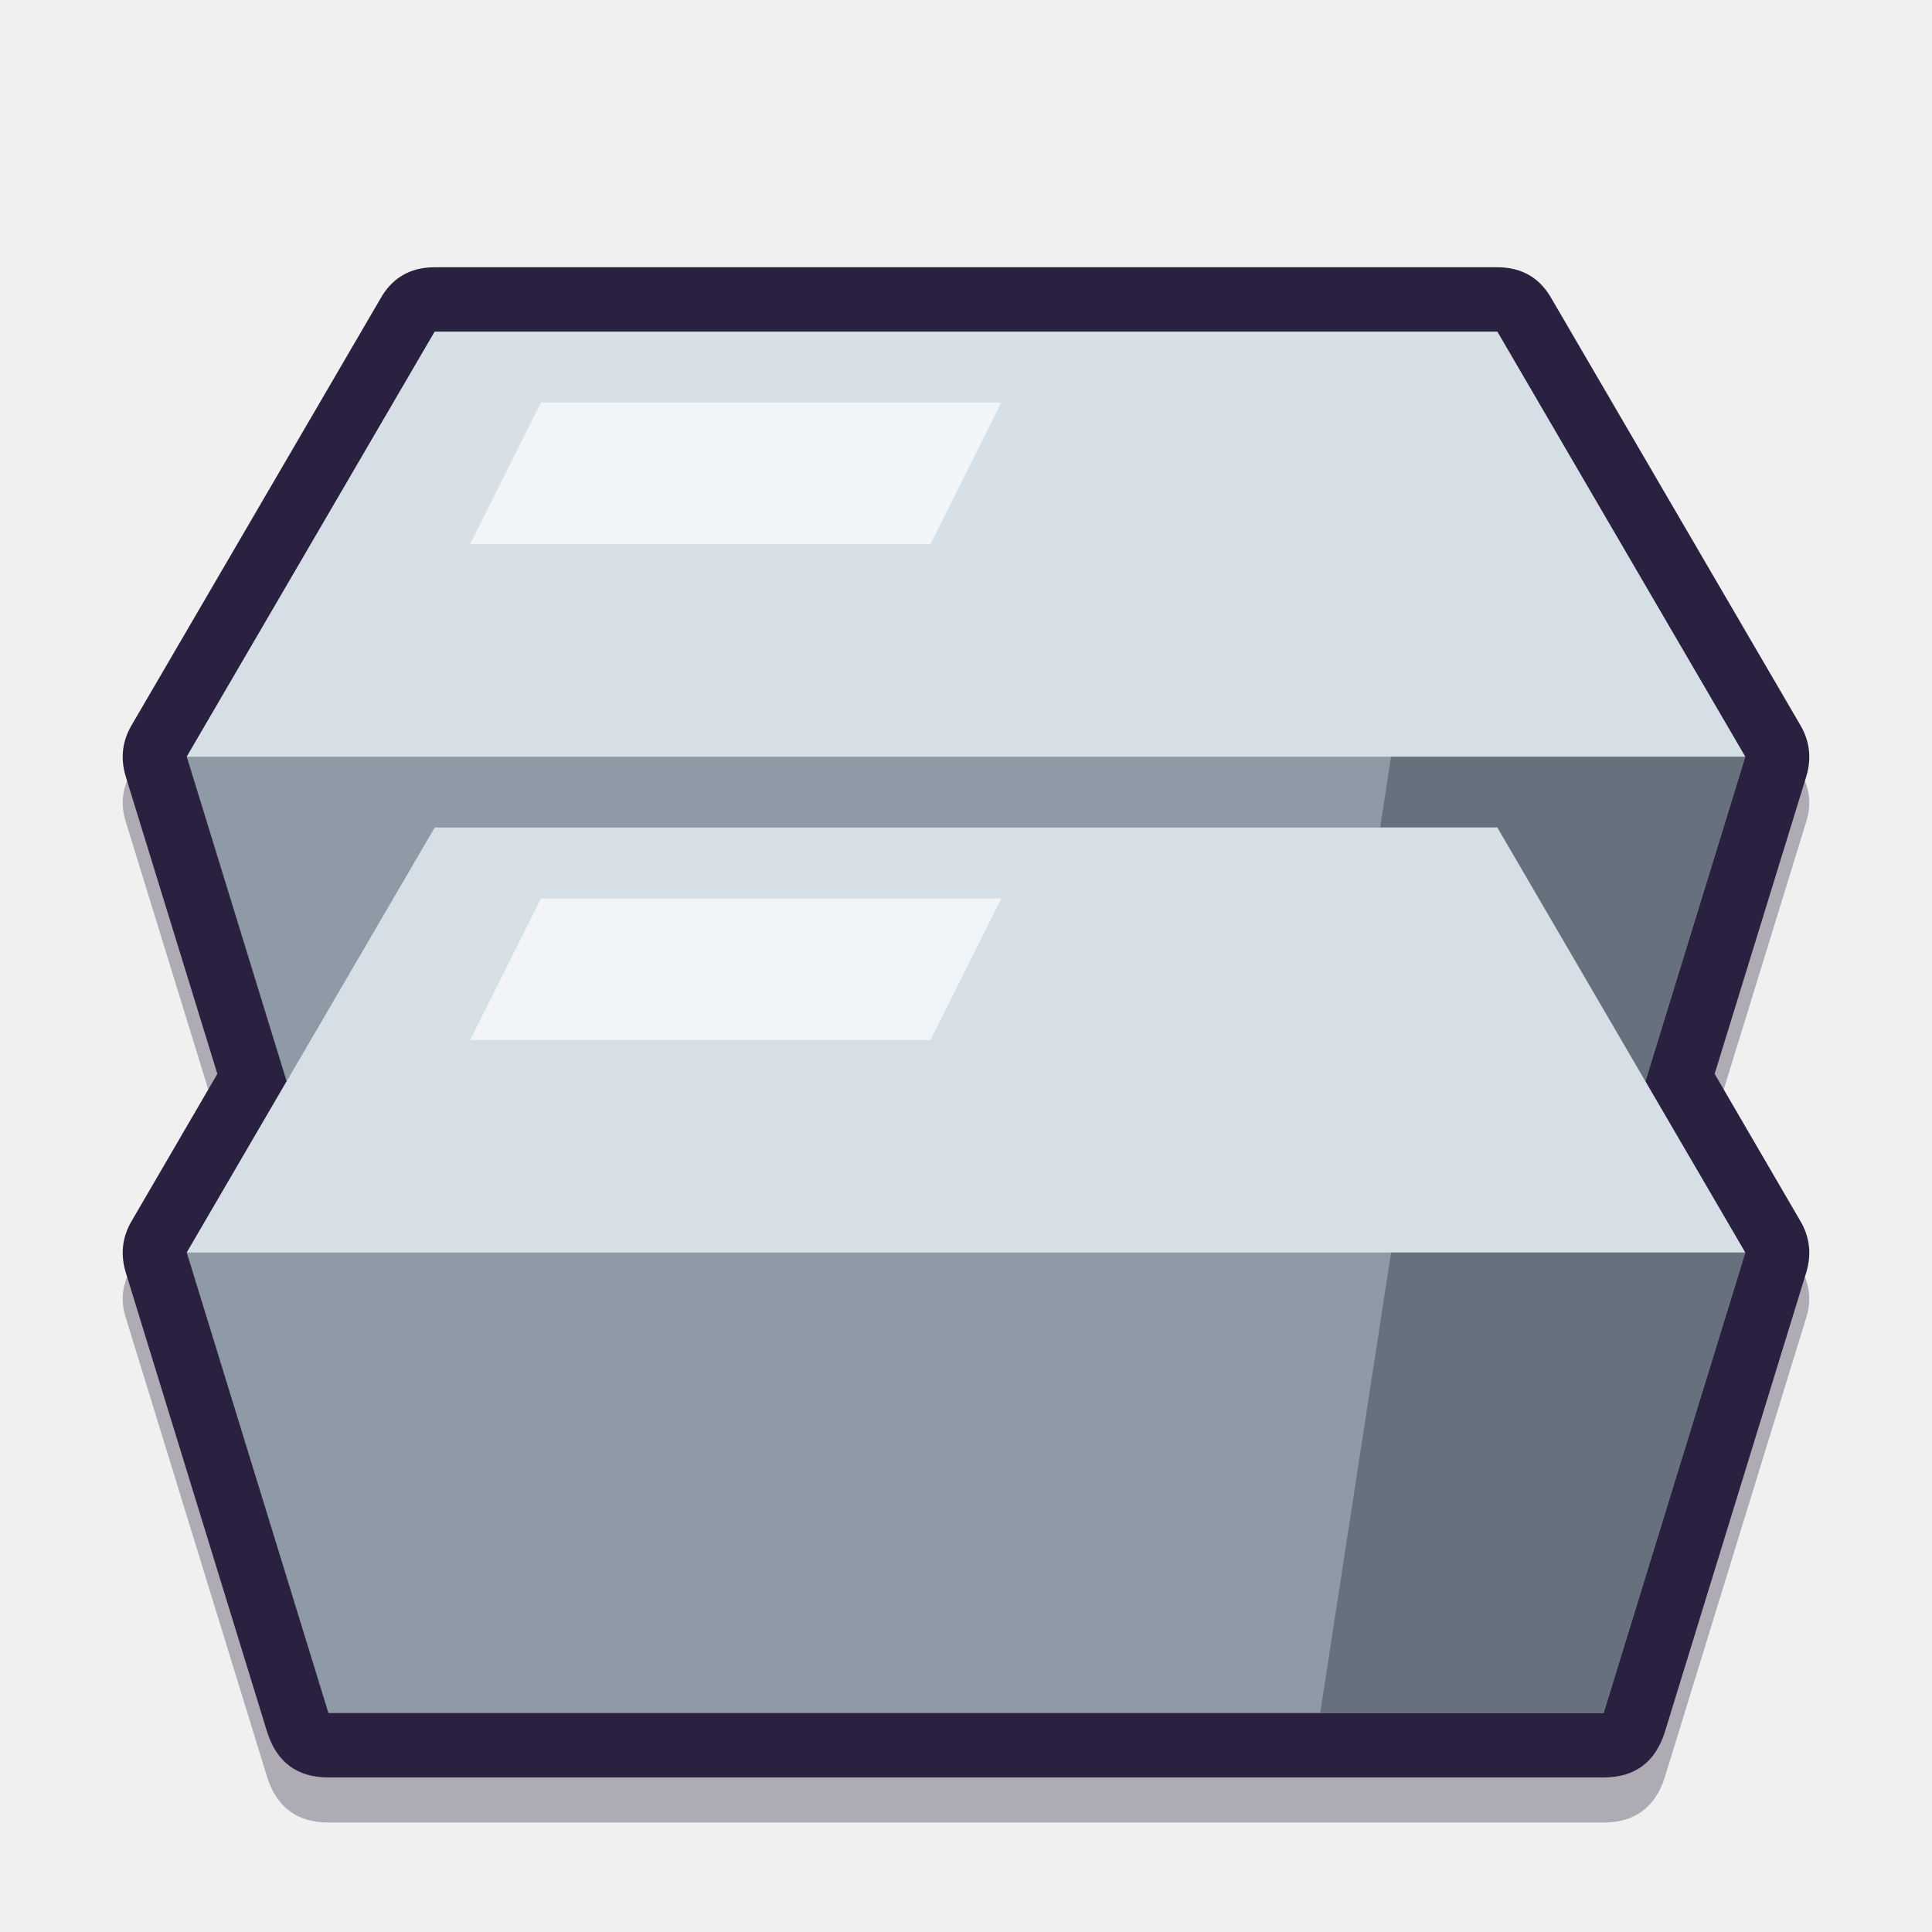
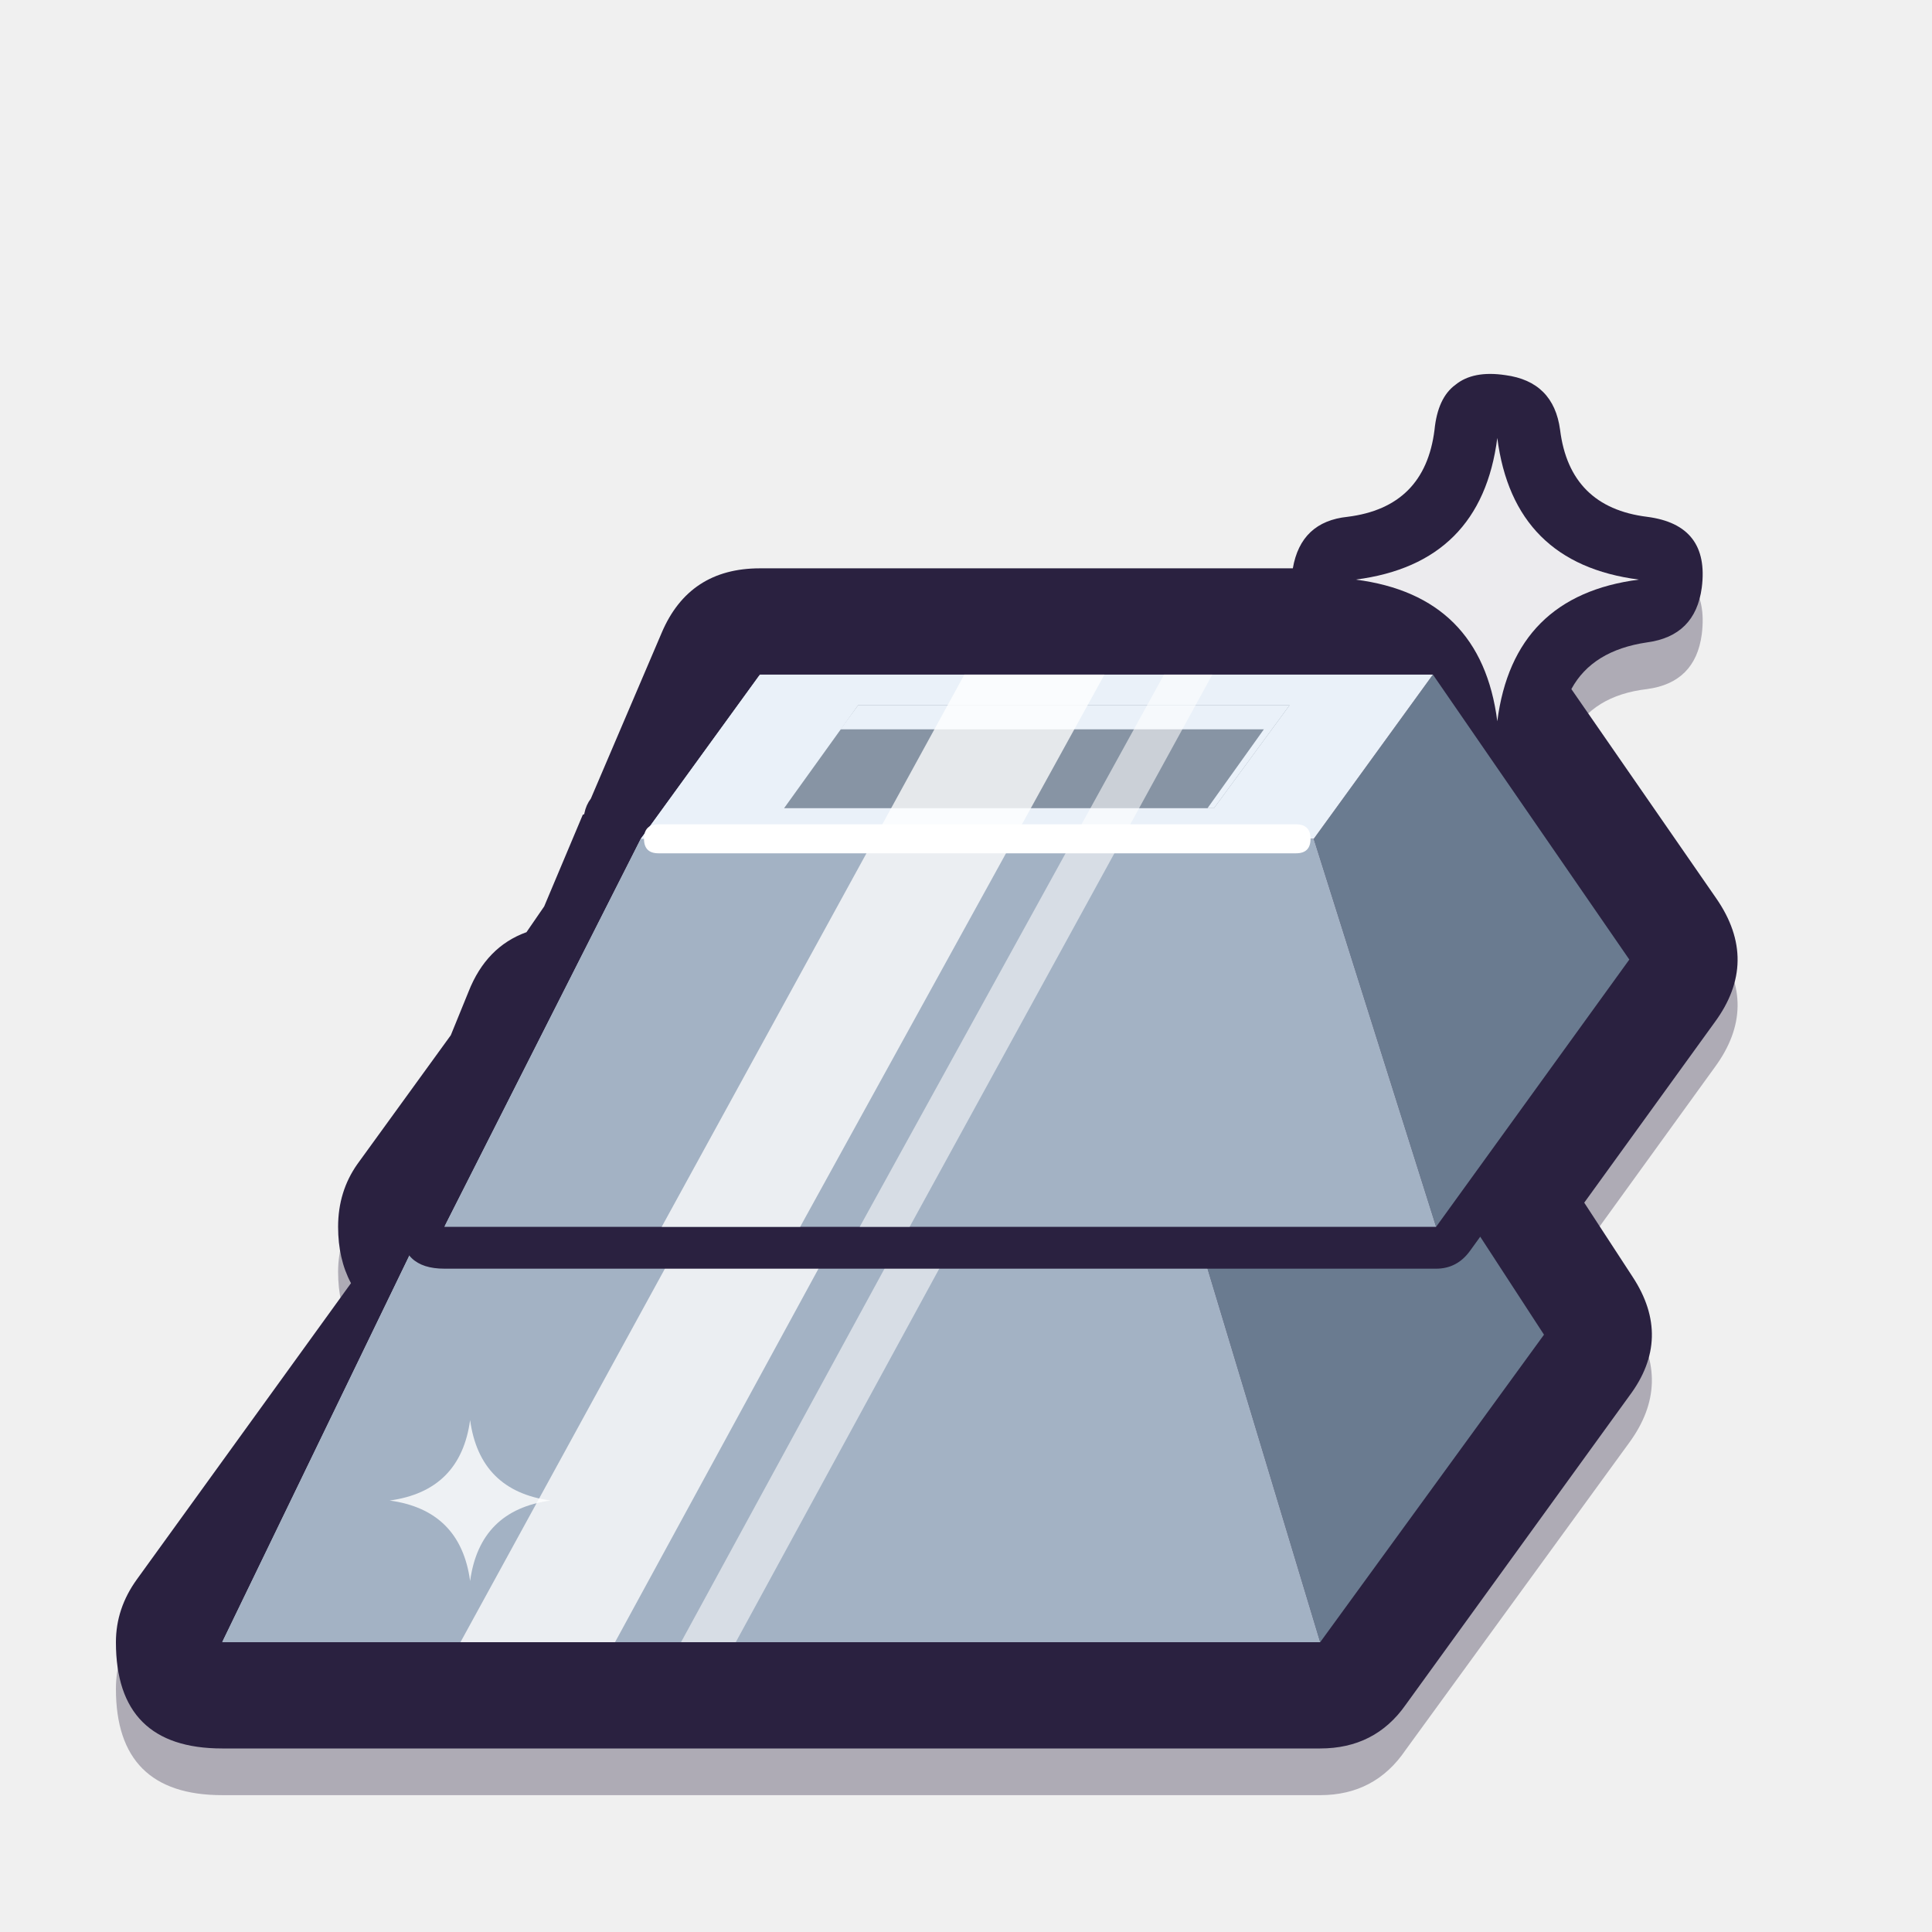
<svg xmlns="http://www.w3.org/2000/svg" viewBox="0 -930 1200 1200">
-   <path fill="#2a2140" fill-opacity="0.333" d="M270 -735H930Q953 -735 964 -715L1118 -451Q1127 -436 1122 -420L1065 -235L1118 -143Q1127 -128 1122 -112L1034 174Q1025 202 996 202H204Q175 202 166 174L78 -112Q73 -128 82 -143L135 -235L78 -420Q73 -436 82 -451L236 -715Q247 -735 270 -735Z" />
-   <path fill="#2a2140" d="M270 -764H930Q953 -764 964 -744L1118 -480Q1127 -465 1122 -448L1065 -263L1118 -172Q1127 -157 1122 -140L1034 146Q1025 174 996 174H204Q175 174 166 146L78 -140Q73 -157 82 -172L135 -263L78 -448Q73 -465 82 -480L236 -744Q247 -764 270 -764Z" />
-   <path fill="#8e9aa6" d="M270 -724H930L1084 -460L996 -174H204L116 -460Z" />
-   <path fill="#d6dee6" d="M270 -724H930L1084 -460H116Z" />
-   <path fill="#ffffff" fill-opacity="0.690" d="M336 -680H622L578 -592H292Z" />
-   <path fill="#66717d" d="M864 -460H1084L996 -174H820Z" />
-   <path fill="#8e9aa6" d="M270 -416H930L1084 -152L996 134H204L116 -152Z" />
-   <path fill="#d6dee6" d="M270 -416H930L1084 -152H116Z" />
-   <path fill="#ffffff" fill-opacity="0.690" d="M336 -372H622L578 -284H292Z" />
-   <path fill="#66717d" d="M864 -152H1084L996 134H820Z" />
+   <path fill="#2a2140" fill-opacity="0.333" d="M85 80 218 -105Q210 -120 210 -140Q210 -161 222 -178L280 -259L291 -286Q302 -313 327 -322L338 -338L362 -395Q363 -396 363 -396Q364 -401 367 -406L411 -509Q428 -549 472 -549H803Q808 -577 837 -581Q885 -587 891 -634Q893 -654 904 -663Q915 -671 935 -669Q965 -665 969 -634Q975 -587 1023 -581Q1062 -576 1057 -536Q1053 -506 1023 -502Q989 -498 976 -473L1066 -343Q1093 -305 1065 -267L984 -155L1014 -109Q1039 -71 1012 -34L873 157Q854 185 820 185H138Q72 185 72 119Q72 97 85 80ZM524 79H800L911 -74L909 -76Q901 -74 892 -74H607ZM922 -250 963 -306 869 -443H825Q824 -435 819 -428Q853 -421 853 -381Q853 -332 805 -332H716L713 -327H836Q848 -327 859 -323Q879 -316 892 -297ZM737 -182Q743 -181 749 -179H842L836 -188L815 -221H759Q758 -211 752 -203ZM327 -39 346 -74H320L313 -58Q313 -56 312 -54Q322 -49 327 -39ZM251 79Q248 71 238 70Q230 69 224 67L216 79ZM469 -327 472 -332H450L448 -327Z" />
+   <path fill="#2a2140" d="M85 51 218 -133Q210 -148 210 -168Q210 -190 222 -207L280 -287L291 -314Q302 -342 327 -351L338 -367L362 -424Q363 -424 363 -425Q364 -430 367 -434L411 -537Q428 -577 472 -577H803Q808 -606 837 -609Q885 -615 891 -663Q893 -683 904 -691Q915 -700 935 -697Q965 -693 969 -663Q975 -615 1023 -609Q1062 -604 1057 -565Q1053 -535 1023 -531Q989 -526 976 -502L1066 -372Q1093 -333 1065 -295L984 -183L1014 -137Q1039 -99 1012 -63L873 129Q854 156 820 156H138Q72 156 72 90Q72 69 85 51ZM524 50H800L911 -103L909 -104Q901 -102 892 -102H607ZM922 -278 963 -335 869 -472H825Q824 -463 819 -456Q853 -450 853 -409Q853 -361 805 -361H716L713 -356H836Q848 -356 859 -352Q879 -345 892 -325ZM737 -210Q743 -210 749 -208H842L836 -217L815 -250H759Q758 -240 752 -232ZM327 -67 346 -102H320L313 -87Q313 -85 312 -83Q322 -78 327 -67ZM251 50Q248 43 238 41Q230 40 224 38L216 50ZM469 -356 472 -361H450L448 -356Z" />
+   <path fill="#2a2140" d="M117 75 253 -114 328 -299Q335 -316 352 -316H836Q851 -316 859 -304L981 -116Q991 -101 980 -86L841 105Q833 116 820 116H138Q112 116 112 90Q112 81 117 75Z" />
+   <path fill="#c4d0de" d="M138 90 260 -162 352 -290 277 -101Z" />
+   <path fill="#6a7b90" d="M820 90 959 -101 836 -290 744 -162Z" />
+   <path fill="#a3b2c4" d="M138 90H820L744 -162H260Z" />
+   <path fill="#eaf1f9" d="M260 -162H744L836 -290H352Z" />
+   <path fill="#8794a4" d="M361 -181H671L736 -270H426Z" />
+   <path fill="#eaf1f9" d="M415 -255 426 -270H736L671 -181H667L720 -255H415Z" />
+   <path fill="#ffffff" fill-opacity="0.784" d="M494 -290H589L382 90H286L494 -290Z" />
+   <path fill="#ffffff" fill-opacity="0.565" d="M630 -290H664L457 90H423L630 -290Z" />
+   <path fill="#ffffff" d="M271 -171H733Q742 -171 742 -162Q742 -153 733 -153H271Q262 -153 262 -162Q262 -171 271 -171Z" />
+   <path fill="#2a2140" d="M254 -184 373 -347 447 -522Q454 -538 472 -538H890Q904 -538 911 -526L1034 -349Q1044 -334 1033 -319L913 -153Q905 -142 892 -142H276Q249 -142 249 -168Q249 -177 254 -184Z" />
+   <path fill="#c4d0de" d="M276 -168 398 -409 472 -511 396 -334Z" />
+   <path fill="#6a7b90" d="M892 -168 1012 -334 890 -511 816 -409Z" />
+   <path fill="#a3b2c4" d="M276 -168H892L816 -409H398Z" />
+   <path fill="#eaf1f9" d="M398 -409H816L890 -511H472Z" />
+   <path fill="#8794a4" d="M487 -428H754L801 -492H533Z" />
+   <path fill="#eaf1f9" d="M522 -477 533 -492H801L754 -428H750L785 -477H522Z" />
+   <path fill="#ffffff" fill-opacity="0.784" d="M599 -511H686L497 -168H411L599 -511Z" />
+   <path fill="#ffffff" fill-opacity="0.565" d="M723 -511H753L565 -168H534L723 -511Z" />
+   <path fill="#ffffff" d="M409 -418H805Q814 -418 814 -409Q814 -400 805 -400H409Q400 -400 400 -409Q400 -418 409 -418Z" />
+   <path fill="#ffffff" fill-opacity="0.910" d="M930 -658Q940 -580 1018 -570Q940 -560 930 -482Q920 -560 842 -570Q920 -580 930 -658Z" />
+   <path fill="#ffffff" fill-opacity="0.816" d="M292 -48Q298 -4 342 2Q298 8 292 52Q286 8 242 2Q286 -4 292 -48Z" />
</svg>
